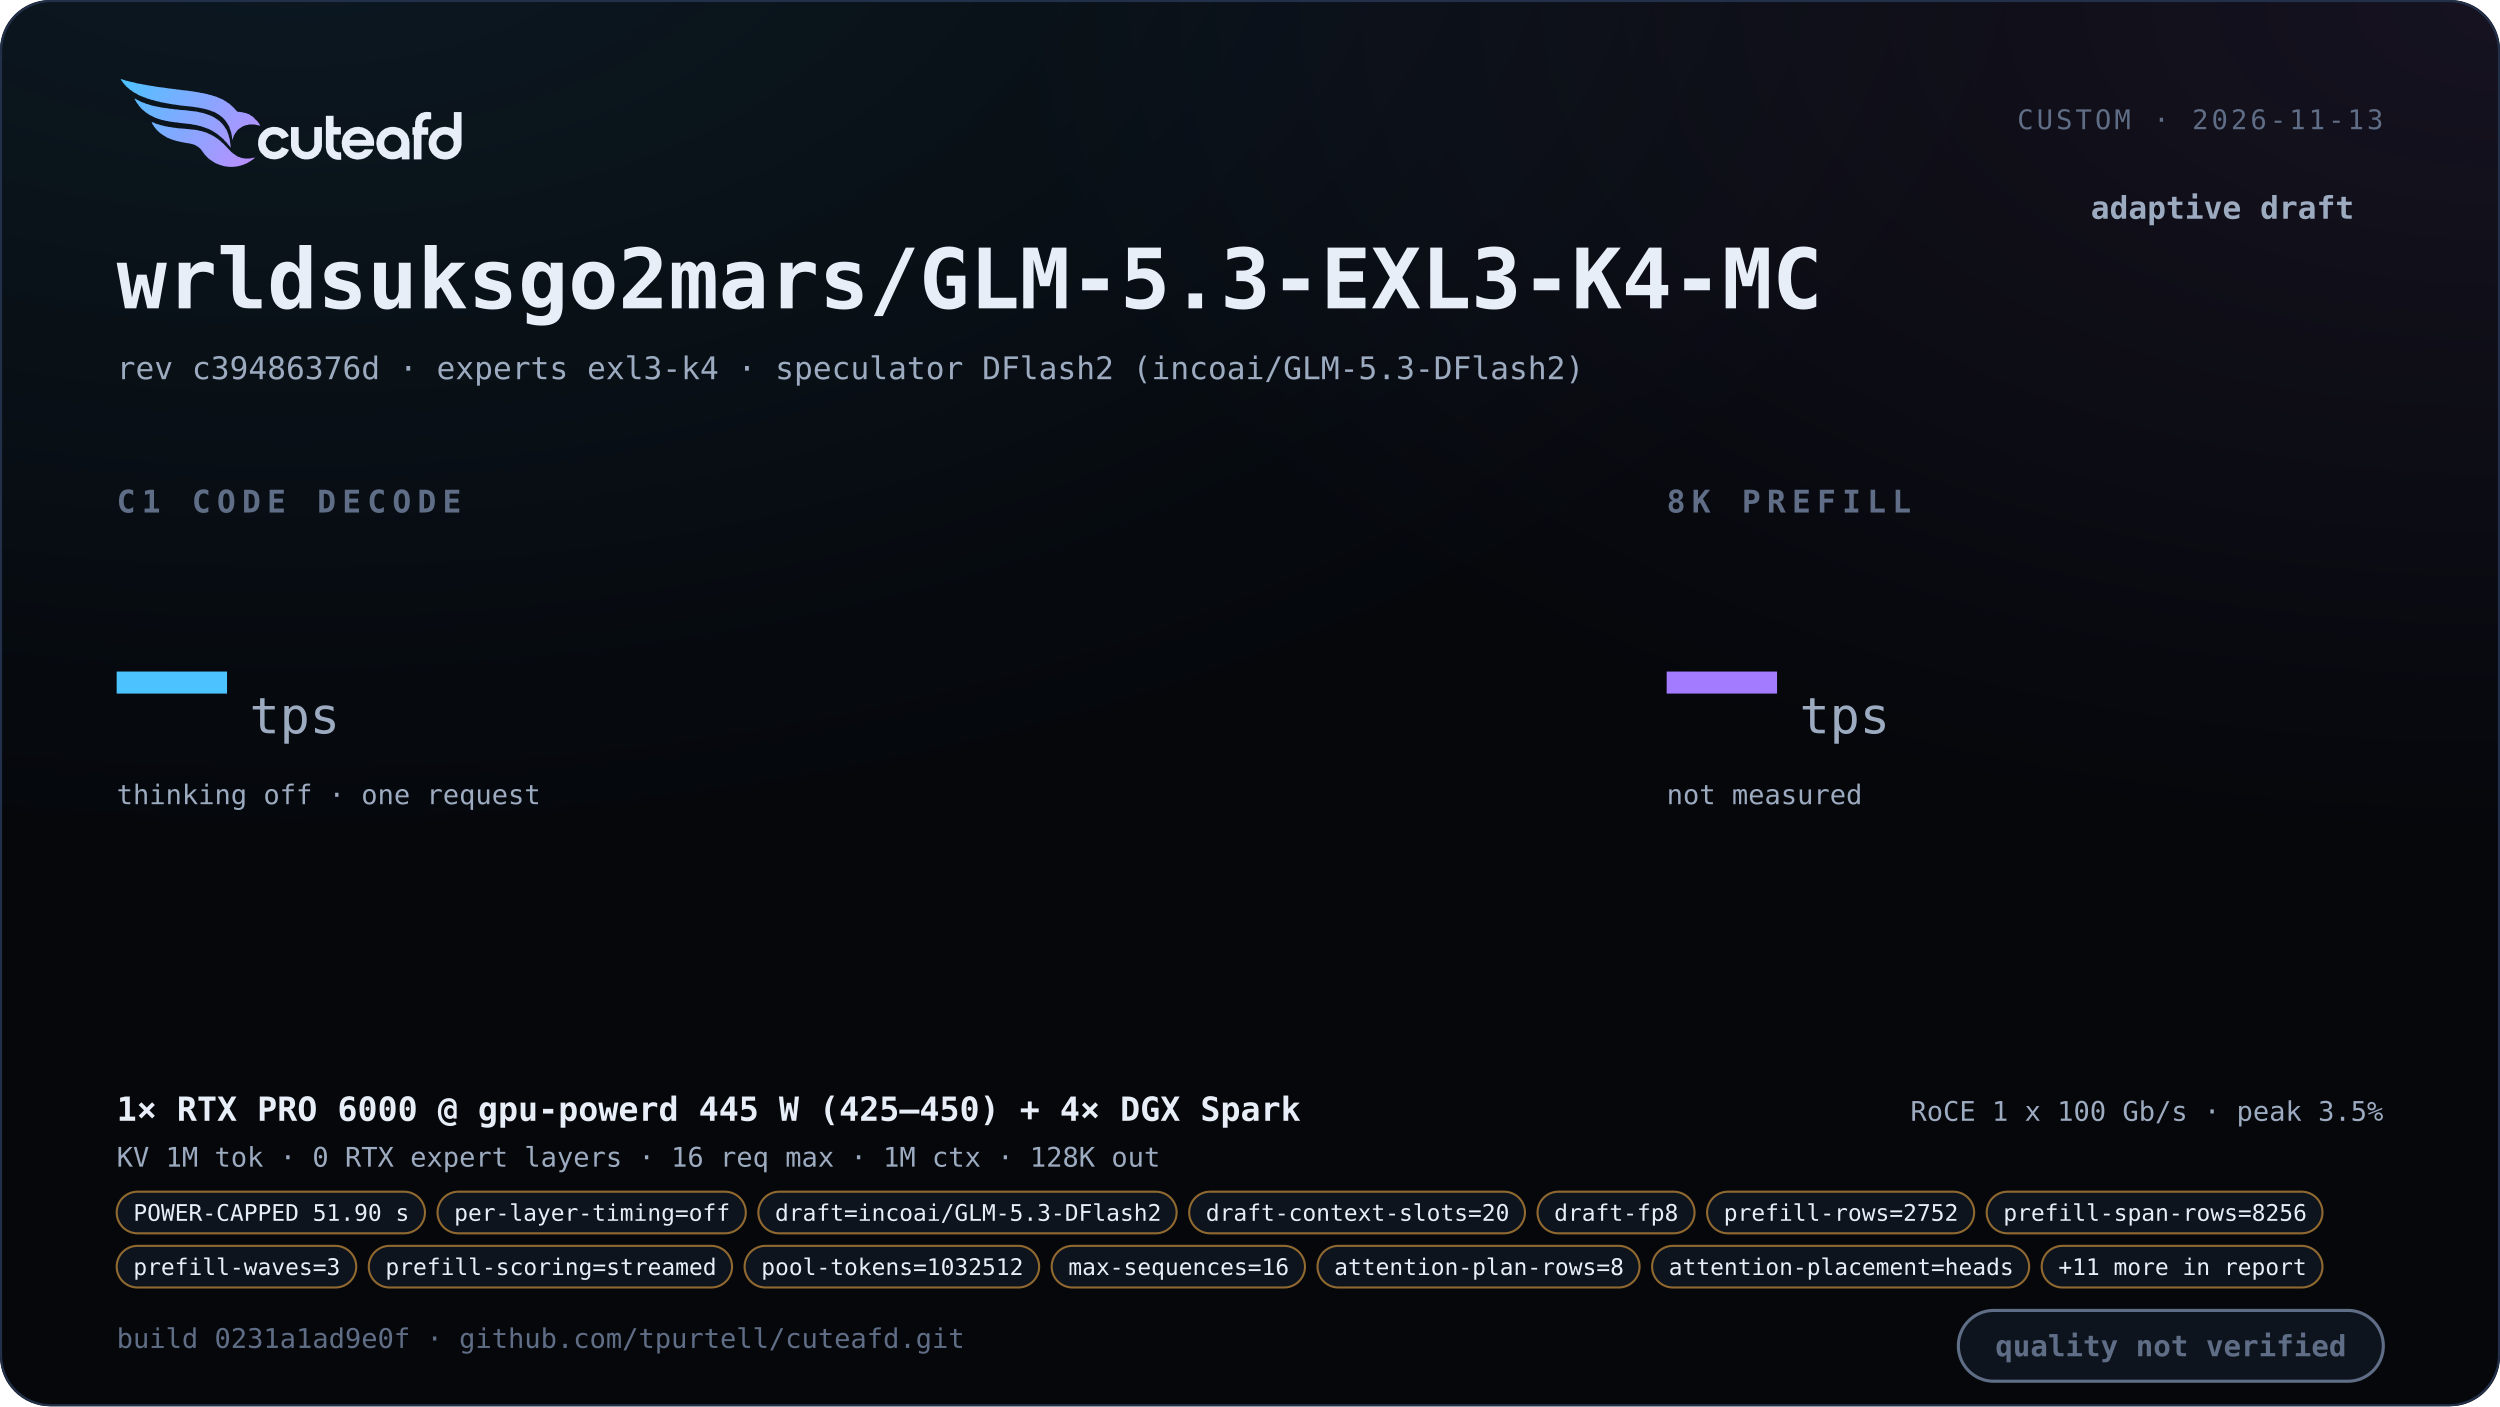
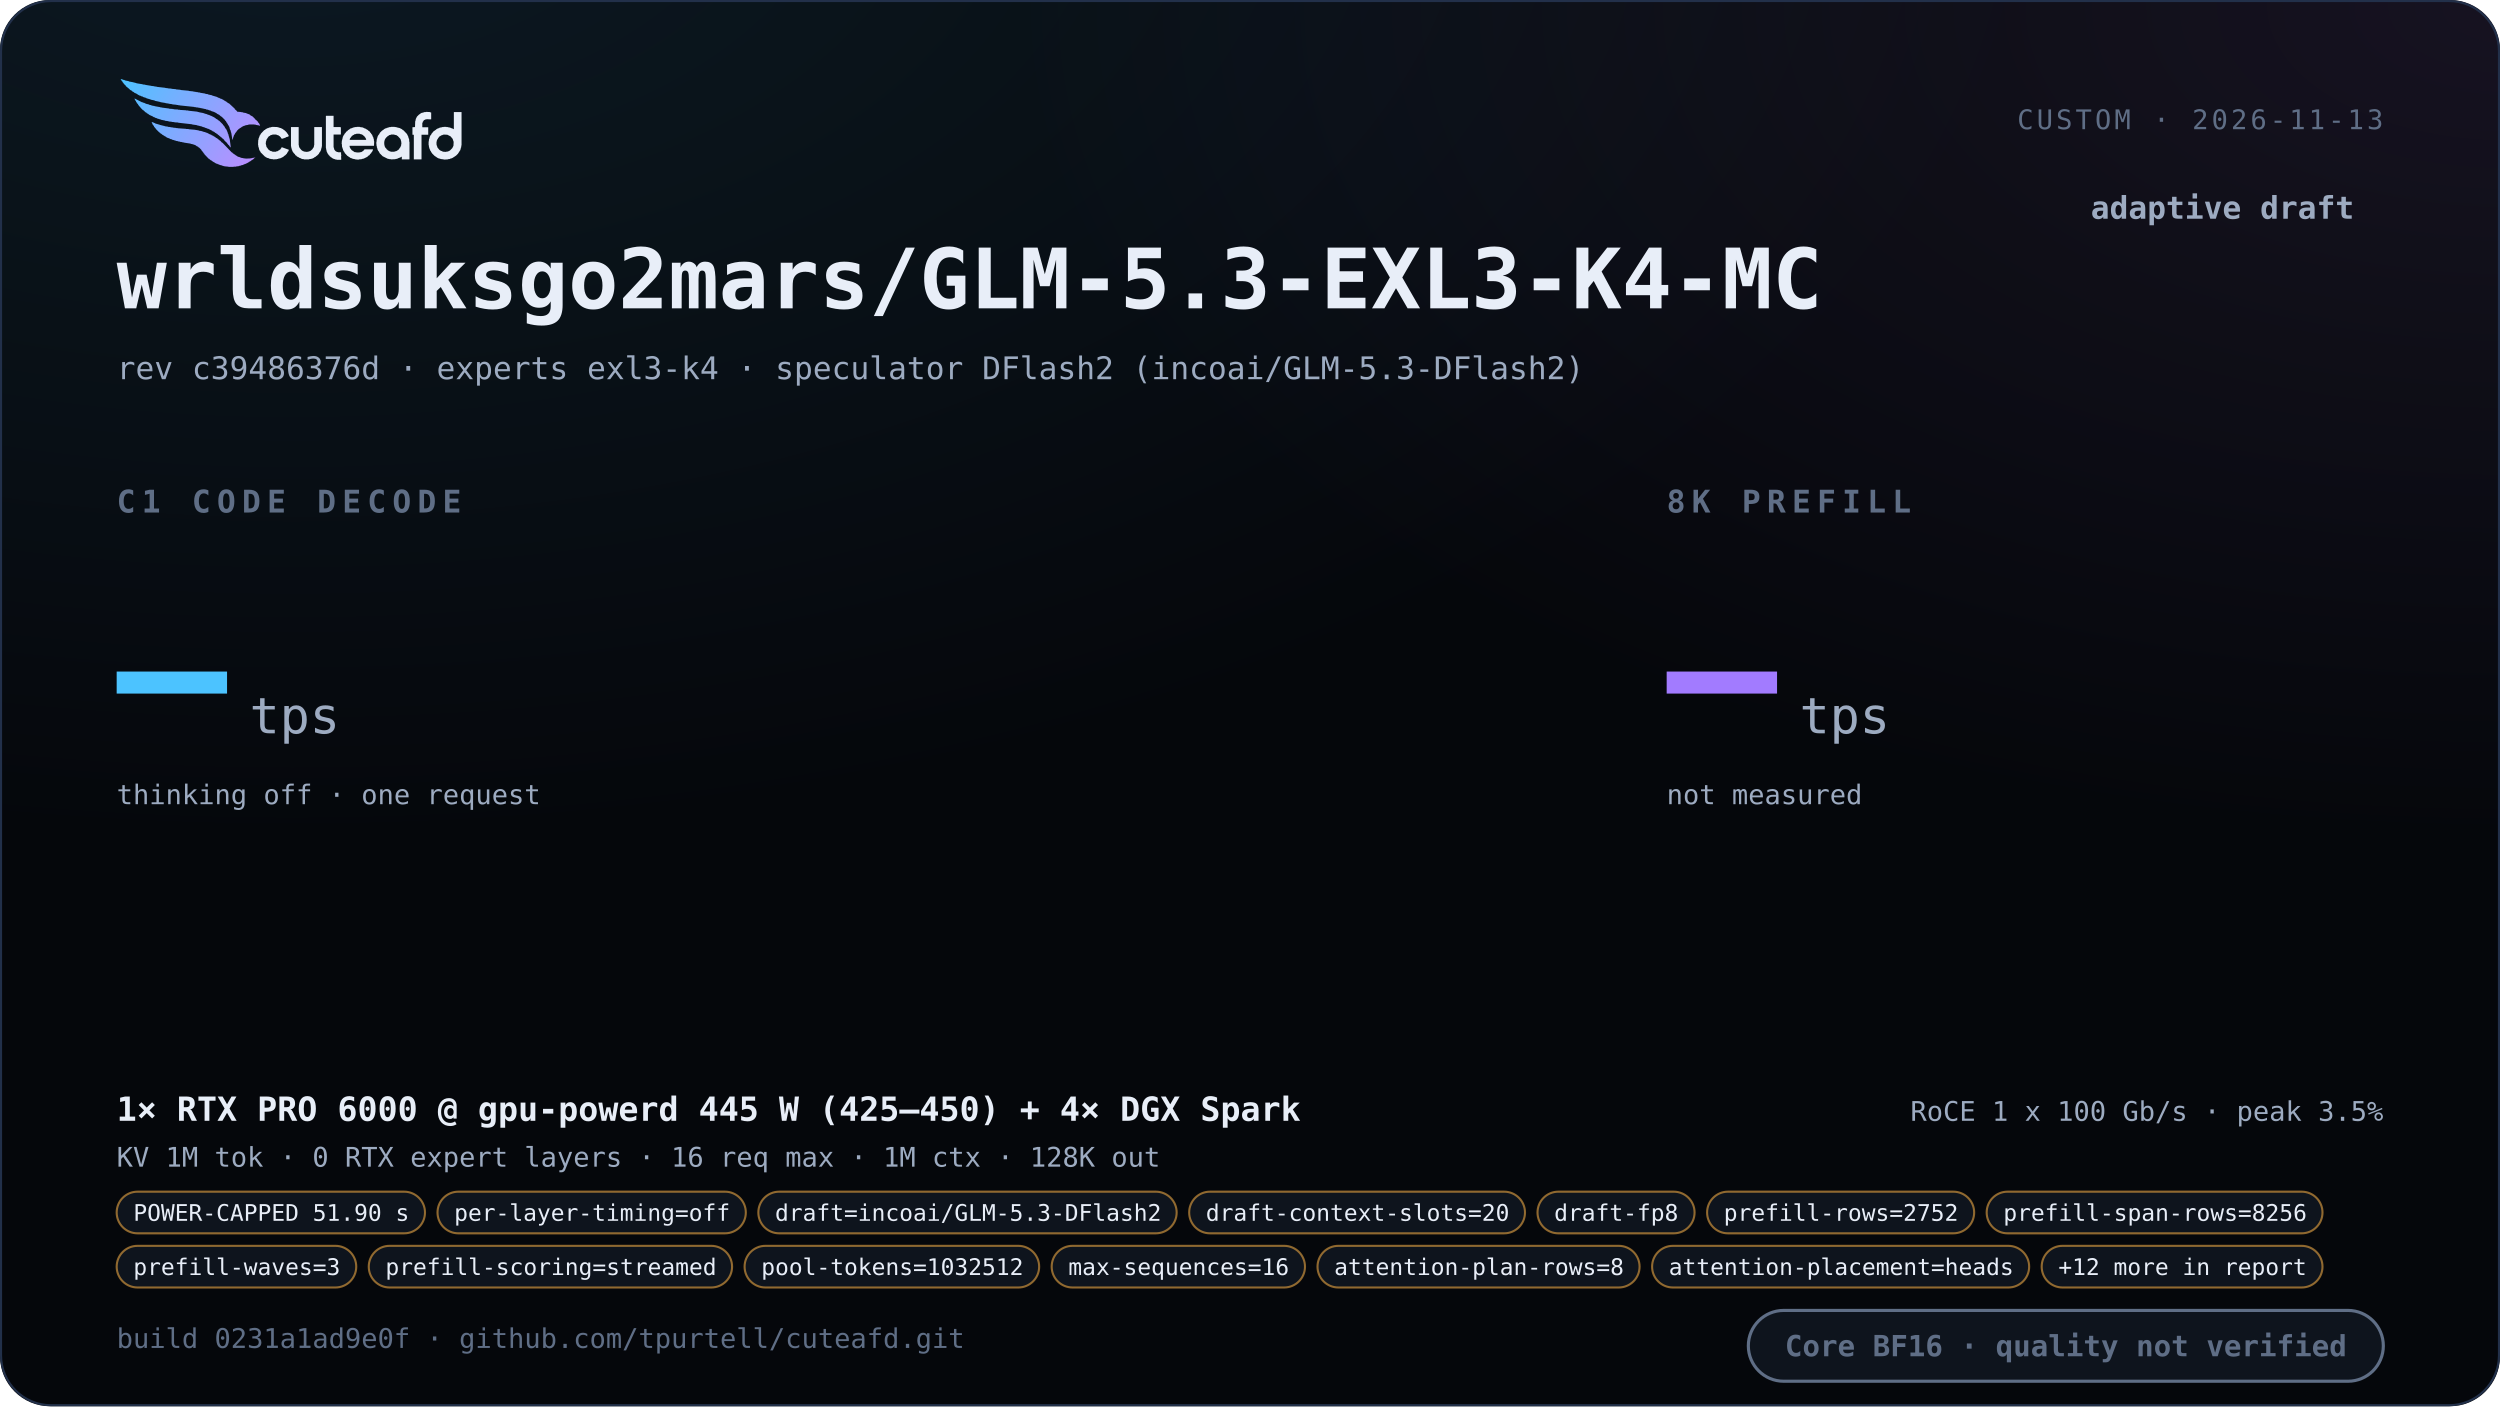
<svg xmlns="http://www.w3.org/2000/svg" width="1200" height="675" viewBox="0 0 1200 675">
  <defs>
    <linearGradient id="accent" x1="0" y1="0" x2="1" y2="0">
      <stop offset="0" stop-color="#4cc3ff" />
      <stop offset="1" stop-color="#c08bff" />
    </linearGradient>
    <pattern id="hazard" width="16" height="16" patternUnits="userSpaceOnUse" patternTransform="rotate(45)">
      <rect width="16" height="16" fill="#120405" />
      <rect width="8" height="16" fill="#ffb547" />
    </pattern>
    <radialGradient id="glow-a" cx="0.12" cy="-0.1" r="0.7">
      <stop offset="0" stop-color="#4cc3ff" stop-opacity="0.10" />
      <stop offset="1" stop-color="#4cc3ff" stop-opacity="0" />
    </radialGradient>
    <radialGradient id="glow-b" cx="1" cy="0" r="0.6">
      <stop offset="0" stop-color="#c08bff" stop-opacity="0.09" />
      <stop offset="1" stop-color="#c08bff" stop-opacity="0" />
    </radialGradient>
  </defs>
  <rect x="0" y="0" width="1200" height="675" rx="24" fill="#05070b" />
  <rect x="0" y="0" width="1200" height="675" rx="24" fill="url(#glow-a)" />
  <rect x="0" y="0" width="1200" height="675" rx="24" fill="url(#glow-b)" />
  <rect x="0.5" y="0.5" width="1199" height="674" rx="24" fill="none" stroke="#22304a" />
  <svg x="56" y="36" width="167.53" height="46" viewBox="81 149 1770 486" preserveAspectRatio="xMinYMid meet">
    <defs>
      <linearGradient id="cuteafd-swift" x1="101" y1="169" x2="808" y2="615" gradientUnits="userSpaceOnUse">
        <stop offset="0" stop-color="#4cc3ff" />
        <stop offset="1" stop-color="#c08bff" />
      </linearGradient>
    </defs>
    <path fill="url(#cuteafd-swift)" fill-rule="evenodd" d="M101 169L115 173 115 174 119 174 125 177 141 180 144 182 166 186 166 187 170 187 170 188 174 188 174 189 178 189 182 191 213 196 213 197 225 198 225 199 230 199 230 200 236 200 236 201 242 201 242 202 248 202 248 203 254 203 254 204 272 206 272 207 278 207 278 208 284 208 284 209 328 214 328 215 334 215 334 216 342 216 342 217 359 218 359 219 382 221 382 222 405 224 405 225 447 229 447 230 468 232 468 233 474 233 474 234 480 234 480 235 486 235 486 236 493 236 493 237 504 238 504 239 529 243 533 245 543 246 546 248 565 252 565 253 589 260 591 262 594 262 598 265 601 265 607 269 610 269 624 276 625 278 631 280 632 282 636 283 641 288 643 288 644 290 652 294 680 320 680 322 690 331 692 335 714 337 714 338 720 338 724 340 737 342 737 343 740 343 742 345 745 345 747 347 750 347 756 350 760 354 770 359 784 373 784 375 788 377 798 387 798 389 803 394 808 404 808 407 804 405 787 402 787 401 780 401 780 400 753 400 753 401 747 401 747 402 734 404 734 405 731 405 729 407 726 407 714 413 713 415 705 419 703 422 701 422 691 432 691 434 687 437 687 439 684 441 684 443 682 444 680 450 678 451 675 457 675 460 673 462 670 475 668 478 662 441 661 441 659 431 655 423 653 414 648 404 646 403 644 397 642 396 641 392 639 391 635 383 631 380 631 378 613 360 611 360 601 351 589 345 588 343 574 336 561 332 559 330 556 330 556 329 553 329 553 328 550 328 544 325 536 324 533 322 521 320 521 319 516 319 516 318 511 318 511 317 506 317 506 316 501 316 501 315 495 315 495 314 482 313 482 312 475 312 475 311 399 303 399 302 392 302 392 301 385 301 385 300 363 298 363 297 347 295 347 294 340 294 340 293 329 292 329 291 304 287 300 285 295 285 295 284 275 280 273 278 253 274 253 273 232 267 230 265 216 261 212 258 206 257 202 254 199 254 187 248 186 246 169 238 168 236 160 232 158 229 150 225 141 216 139 216 133 209 131 209 128 206 128 204 120 197 120 195 115 191 115 189 112 187 110 182 107 180 107 178 105 177ZM172 268L209 287 212 287 214 289 220 290 230 295 243 298 249 301 253 301 256 303 260 303 263 305 273 306 273 307 301 312 301 313 308 313 308 314 347 319 347 320 365 321 365 322 372 322 372 323 392 324 392 325 401 325 401 326 433 328 433 329 444 329 444 330 490 335 494 337 499 337 499 338 521 342 524 344 528 344 528 345 540 348 542 350 551 352 555 355 558 355 578 365 579 367 581 367 582 369 584 369 585 371 593 375 595 378 597 378 599 381 601 381 620 400 620 402 624 405 624 407 627 409 632 419 636 423 642 435 642 438 644 440 645 446 647 448 650 461 651 461 651 465 652 465 652 469 654 472 660 517 652 509 652 507 645 501 645 499 641 496 641 494 627 481 627 479 619 471 617 471 611 464 609 464 605 459 603 459 599 454 597 454 590 447 588 447 587 445 585 445 584 443 582 443 575 437 567 434 566 432 546 422 538 420 536 418 530 417 528 415 525 415 525 414 522 414 522 413 519 413 519 412 516 412 510 409 506 409 506 408 502 408 502 407 498 407 498 406 494 406 494 405 490 405 486 403 464 400 464 399 393 391 393 390 374 389 374 388 360 387 360 386 347 385 347 384 342 384 342 383 326 381 326 380 306 376 303 374 299 374 299 373 287 370 285 368 282 368 282 367 279 367 272 363 267 362 266 360 246 351 245 349 243 349 242 347 234 343 232 340 227 338 217 328 215 328 201 314 201 312 194 306 194 304 191 302 189 297 183 291 182 287 180 286 178 280 176 279 172 271ZM258 387L268 390 270 392 273 392 277 395 295 400 295 401 299 401 302 403 306 403 306 404 310 404 310 405 314 405 314 406 318 406 318 407 322 407 326 409 341 411 341 412 354 413 354 414 366 415 366 416 374 416 374 417 382 417 382 418 390 418 390 419 433 422 433 423 446 423 446 424 481 427 481 428 487 428 487 429 493 429 493 430 497 430 501 432 511 433 514 435 518 435 521 437 531 439 533 441 539 442 554 450 561 452 562 454 572 458 573 460 580 463 581 465 583 465 584 467 592 471 594 474 596 474 599 478 601 478 604 482 606 482 615 492 617 492 665 542 667 542 671 547 673 547 675 550 677 550 678 552 680 552 687 558 691 559 692 561 698 564 704 565 706 567 712 568 712 569 725 571 725 572 734 572 734 573 761 572 761 571 767 571 767 570 780 568 783 566 784 568 782 568 773 577 771 577 769 580 767 580 760 586 756 587 755 589 751 590 750 592 734 600 731 600 727 603 724 603 722 605 712 607 712 608 702 610 702 611 686 613 686 614 674 614 674 615 648 615 648 614 627 612 627 611 623 611 623 610 619 610 616 608 603 605 601 603 598 603 596 601 593 601 591 599 588 599 578 594 577 592 571 590 570 588 568 588 567 586 565 586 564 584 556 580 554 577 552 577 550 574 548 574 526 551 526 549 522 546 522 544 517 539 517 537 513 534 510 528 499 517 497 517 494 513 485 509 484 507 476 503 473 503 471 501 467 501 467 500 456 498 456 497 423 492 423 491 418 491 418 490 412 490 412 489 402 488 402 487 393 486 393 485 381 483 378 481 374 481 374 480 362 477 360 475 354 474 345 469 342 469 332 464 331 462 325 460 324 458 320 457 319 455 311 451 309 448 304 446 300 441 298 441 279 422 279 420 274 416 274 414 271 412 270 408 264 401Z" />
    <path fill="#e8eef8" fill-rule="evenodd" d="M1650 336L1670 337 1670 338 1676 339 1676 373 1675 374 1652 373 1652 374 1648 374 1640 378 1637 381 1637 383 1634 385 1632 392 1631 392 1631 413 1632 414 1661 414 1661 452 1627 452 1627 576 1626 577 1588 577 1588 454 1587 452 1581 452 1581 414 1594 413 1595 383 1596 383 1598 372 1604 360 1616 348 1618 348 1622 344 1628 341 1634 340 1634 339 1638 339 1642 337 1650 337ZM1791 337L1830 337 1830 506 1829 506 1828 517 1827 517 1824 529 1822 533 1820 534 1819 538 1817 539 1817 541 1815 542 1815 544 1813 545 1813 547 1801 559 1799 559 1798 561 1796 561 1794 564 1790 565 1789 567 1779 572 1776 572 1770 575 1761 576 1761 577 1740 578 1740 577 1723 575 1723 574 1714 572 1704 567 1703 565 1698 563 1696 560 1694 560 1680 546 1680 544 1677 542 1674 535 1672 534 1670 527 1668 525 1666 516 1665 516 1664 505 1663 505 1663 486 1664 486 1665 474 1666 474 1669 462 1673 454 1675 453 1679 445 1683 442 1683 440 1690 433 1692 433 1695 429 1697 429 1704 423 1712 419 1715 419 1719 416 1731 414 1731 413 1739 413 1739 412 1753 412 1753 413 1761 413 1761 414 1770 415 1770 416 1776 417 1778 419 1781 419 1791 424ZM1143 356L1181 356 1181 413 1217 413 1217 416 1218 416 1218 450 1217 451 1181 451 1181 515 1182 515 1182 520 1183 520 1185 528 1192 536 1194 536 1197 539 1204 540 1204 541 1219 541 1219 553 1220 553 1220 561 1219 561 1220 578 1219 579 1197 579 1197 578 1188 577 1186 575 1183 575 1173 570 1172 568 1167 566 1164 562 1162 562 1161 559 1156 555 1156 553 1153 551 1146 537 1144 526 1143 526 1143 519 1142 519 1142 357ZM870 412L897 413 897 414 901 414 901 415 905 415 907 417 913 418 925 424 930 429 932 429 944 441 944 443 947 445 947 447 949 448 954 458 954 460 951 460 947 463 941 464 937 467 934 467 934 468 918 473 917 470 914 468 914 466 906 458 904 458 903 456 899 454 896 454 890 451 871 451 871 452 862 454 856 459 854 459 849 464 849 466 846 468 844 473 842 474 839 485 838 485 838 492 837 492 837 498 838 498 838 504 839 504 840 511 843 517 845 518 845 520 848 522 848 524 854 530 856 530 857 532 863 535 866 535 872 538 889 538 889 537 898 535 901 532 905 531 907 528 909 528 913 524 913 522 915 521 918 515 954 528 953 533 951 537 949 538 948 542 946 543 944 548 934 558 932 558 926 564 912 571 899 574 899 575 894 575 894 576 874 577 874 576 861 575 861 574 857 574 849 570 846 570 836 565 835 563 833 563 811 541 810 537 808 536 804 528 801 515 800 515 800 511 799 511 799 504 798 504 799 478 800 478 801 470 805 462 805 459 807 455 809 454 810 450 812 449 812 447 829 429 834 427 836 424 848 418 851 418 853 416 864 414 864 413 870 413ZM1298 412L1314 412 1314 413 1329 415 1339 420 1342 420 1345 423 1352 426 1353 428 1355 428 1359 433 1361 433 1366 438 1366 440 1371 444 1371 446 1377 453 1379 460 1382 464 1384 473 1385 473 1386 485 1387 485 1386 508 1262 508 1262 512 1263 512 1263 515 1267 523 1270 525 1270 527 1275 532 1277 532 1278 534 1280 534 1281 536 1283 536 1284 538 1288 540 1297 541 1297 542 1313 542 1313 541 1321 540 1327 537 1328 535 1330 535 1337 528 1337 526 1381 526 1380 531 1376 539 1372 543 1372 545 1365 551 1365 553 1361 557 1359 557 1352 564 1334 573 1324 575 1324 576 1310 577 1310 578 1297 578 1297 577 1290 577 1290 576 1278 574 1278 573 1275 573 1273 571 1270 571 1264 568 1263 566 1259 565 1254 560 1252 560 1238 545 1238 543 1236 542 1235 538 1233 537 1229 529 1229 526 1227 524 1227 520 1224 514 1223 499 1222 499 1223 482 1224 482 1224 477 1225 477 1228 463 1233 453 1235 452 1236 448 1243 441 1243 439 1247 435 1249 435 1255 428 1257 428 1258 426 1260 426 1261 424 1263 424 1264 422 1270 419 1273 419 1281 415 1285 415 1289 413 1298 413ZM1472 412L1491 412 1491 413 1498 413 1498 414 1503 414 1503 415 1516 418 1528 424 1533 429 1535 429 1553 448 1560 462 1560 465 1561 465 1561 468 1564 474 1565 488 1566 488 1566 576 1565 577 1527 577 1527 564 1526 563 1518 568 1515 568 1514 570 1511 570 1503 574 1495 575 1495 576 1472 577 1472 576 1464 576 1464 575 1456 574 1430 561 1415 546 1410 536 1408 535 1404 527 1402 518 1401 518 1400 509 1399 509 1399 501 1398 501 1398 488 1399 488 1400 475 1401 475 1401 471 1402 471 1404 462 1408 454 1410 453 1410 451 1412 450 1416 442 1428 430 1430 430 1432 427 1434 427 1438 423 1446 419 1449 419 1451 417 1457 416 1457 415 1461 415 1465 413 1472 413ZM965 413L1004 413 1004 504 1005 504 1005 510 1006 510 1006 513 1009 519 1019 531 1021 531 1022 533 1028 536 1031 536 1034 538 1041 538 1041 539 1053 538 1053 537 1056 537 1056 536 1059 536 1065 533 1075 524 1076 520 1078 519 1081 513 1082 505 1083 505 1083 413 1122 413 1122 511 1121 511 1121 517 1120 517 1117 530 1112 540 1110 541 1106 549 1096 559 1094 559 1091 563 1084 566 1083 568 1073 573 1070 573 1070 574 1056 576 1056 577 1031 577 1031 576 1021 575 1011 570 1008 570 1007 568 995 562 991 557 989 557 986 554 986 552 977 543 977 541 975 540 971 532 971 529 969 527 967 517 966 517 966 511 965 511ZM1263 478L1346 478 1346 474 1342 466 1340 465 1340 463 1329 453 1323 450 1314 448 1314 447 1296 447 1296 448 1286 450 1283 453 1279 454 1277 457 1275 457 1272 460 1272 462 1269 464 1269 466 1266 468 1263 474ZM1524 499L1525 499 1524 485 1523 485 1523 481 1522 481 1522 478 1519 472 1506 458 1504 458 1503 456 1499 454 1489 452 1489 451 1472 451 1472 452 1463 454 1457 459 1455 459 1452 463 1449 464 1449 466 1444 471 1440 479 1439 486 1438 486 1438 502 1439 502 1439 507 1440 507 1440 510 1444 518 1450 524 1450 526 1454 528 1456 531 1468 537 1472 537 1472 538 1489 538 1489 537 1493 537 1493 536 1496 536 1496 535 1499 535 1505 532 1507 529 1509 529 1513 525 1513 523 1517 520 1517 518 1521 514 1521 511 1524 505ZM1703 503L1704 503 1704 507 1705 507 1708 517 1719 530 1721 530 1725 534 1728 534 1736 538 1752 539 1752 538 1761 537 1771 532 1783 520 1789 508 1790 487 1789 487 1789 483 1788 483 1785 473 1774 460 1758 452 1739 451 1739 452 1735 452 1735 453 1725 456 1724 458 1719 460 1714 465 1714 467 1711 469 1711 471 1707 475 1707 478 1705 480 1704 487 1703 487Z" />
  </svg>
  <text x="1144" y="62" font-family="ui-monospace, 'SF Mono', 'JetBrains Mono', 'Cascadia Mono', Menlo, Consolas, 'DejaVu Sans Mono', monospace" font-size="13" fill="#5f6e86" text-anchor="end" letter-spacing="1.5">CUSTOM · 2026-11-13</text>
  <text x="1130" y="105" font-family="ui-monospace, 'SF Mono', 'JetBrains Mono', 'Cascadia Mono', Menlo, Consolas, 'DejaVu Sans Mono', monospace" font-size="15" fill="#9dabc1" font-weight="600" text-anchor="end">adaptive draft</text>
  <text x="56" y="148" font-family="ui-monospace, 'SF Mono', 'JetBrains Mono', 'Cascadia Mono', Menlo, Consolas, 'DejaVu Sans Mono', monospace" font-size="40" fill="#e8eef8" font-weight="700">wrldsuksgo2mars/GLM-5.3-EXL3-K4-MC</text>
  <text x="56" y="182" font-family="ui-monospace, 'SF Mono', 'JetBrains Mono', 'Cascadia Mono', Menlo, Consolas, 'DejaVu Sans Mono', monospace" font-size="15" fill="#9dabc1">rev c39486376d · experts exl3-k4 · speculator DFlash2 (incoai/GLM-5.3-DFlash2)</text>
  <text x="56" y="246" font-family="ui-monospace, 'SF Mono', 'JetBrains Mono', 'Cascadia Mono', Menlo, Consolas, 'DejaVu Sans Mono', monospace" font-size="15" fill="#5f6e86" font-weight="600" letter-spacing="3">C1 CODE DECODE</text>
  <text x="56" y="352" font-family="ui-monospace, 'SF Mono', 'JetBrains Mono', 'Cascadia Mono', Menlo, Consolas, 'DejaVu Sans Mono', monospace" font-size="88" fill="#4cc3ff" font-weight="700" letter-spacing="-3">—</text>
  <text x="119.8" y="352" font-family="ui-monospace, 'SF Mono', 'JetBrains Mono', 'Cascadia Mono', Menlo, Consolas, 'DejaVu Sans Mono', monospace" font-size="24" fill="#9dabc1">tps</text>
  <text x="56" y="386" font-family="ui-monospace, 'SF Mono', 'JetBrains Mono', 'Cascadia Mono', Menlo, Consolas, 'DejaVu Sans Mono', monospace" font-size="13" fill="#9dabc1">thinking off · one request</text>
  <text x="800" y="246" font-family="ui-monospace, 'SF Mono', 'JetBrains Mono', 'Cascadia Mono', Menlo, Consolas, 'DejaVu Sans Mono', monospace" font-size="15" fill="#5f6e86" font-weight="600" letter-spacing="3">8K PREFILL</text>
  <text x="800" y="352" font-family="ui-monospace, 'SF Mono', 'JetBrains Mono', 'Cascadia Mono', Menlo, Consolas, 'DejaVu Sans Mono', monospace" font-size="88" fill="#a27bff" font-weight="700" letter-spacing="-3">—</text>
  <text x="863.8" y="352" font-family="ui-monospace, 'SF Mono', 'JetBrains Mono', 'Cascadia Mono', Menlo, Consolas, 'DejaVu Sans Mono', monospace" font-size="24" fill="#9dabc1">tps</text>
  <text x="800" y="386" font-family="ui-monospace, 'SF Mono', 'JetBrains Mono', 'Cascadia Mono', Menlo, Consolas, 'DejaVu Sans Mono', monospace" font-size="13" fill="#9dabc1">not measured</text>
  <text x="56" y="538" font-family="ui-monospace, 'SF Mono', 'JetBrains Mono', 'Cascadia Mono', Menlo, Consolas, 'DejaVu Sans Mono', monospace" font-size="16" fill="#e8eef8" font-weight="600">1× RTX PRO 6000 @ gpu-powerd 445 W (425–450) + 4× DGX Spark</text>
  <text x="1144" y="538" font-family="ui-monospace, 'SF Mono', 'JetBrains Mono', 'Cascadia Mono', Menlo, Consolas, 'DejaVu Sans Mono', monospace" font-size="13" fill="#9dabc1" text-anchor="end">RoCE 1 x 100 Gb/s · peak 3.5%</text>
  <text x="56" y="560" font-family="ui-monospace, 'SF Mono', 'JetBrains Mono', 'Cascadia Mono', Menlo, Consolas, 'DejaVu Sans Mono', monospace" font-size="13" fill="#9dabc1">KV 1M tok · 0 RTX expert layers · 16 req max · 1M ctx · 128K out</text>
  <rect x="56" y="572" width="148" height="20" rx="10" fill="#0e141d" stroke="#ffb547" stroke-opacity="0.55" />
  <text x="64" y="586" font-family="ui-monospace, 'SF Mono', 'JetBrains Mono', 'Cascadia Mono', Menlo, Consolas, 'DejaVu Sans Mono', monospace" font-size="11" fill="#e8eef8">POWER-CAPPED 51.90 s</text>
  <rect x="210" y="572" width="148" height="20" rx="10" fill="#0e141d" stroke="#ffb547" stroke-opacity="0.55" />
  <text x="218" y="586" font-family="ui-monospace, 'SF Mono', 'JetBrains Mono', 'Cascadia Mono', Menlo, Consolas, 'DejaVu Sans Mono', monospace" font-size="11" fill="#e8eef8">per-layer-timing=off</text>
  <rect x="364" y="572" width="200.8" height="20" rx="10" fill="#0e141d" stroke="#ffb547" stroke-opacity="0.55" />
  <text x="372" y="586" font-family="ui-monospace, 'SF Mono', 'JetBrains Mono', 'Cascadia Mono', Menlo, Consolas, 'DejaVu Sans Mono', monospace" font-size="11" fill="#e8eef8">draft=incoai/GLM-5.3-DFlash2</text>
  <rect x="570.8" y="572" width="161.2" height="20" rx="10" fill="#0e141d" stroke="#ffb547" stroke-opacity="0.55" />
  <text x="578.8" y="586" font-family="ui-monospace, 'SF Mono', 'JetBrains Mono', 'Cascadia Mono', Menlo, Consolas, 'DejaVu Sans Mono', monospace" font-size="11" fill="#e8eef8">draft-context-slots=20</text>
  <rect x="738" y="572" width="75.4" height="20" rx="10" fill="#0e141d" stroke="#ffb547" stroke-opacity="0.55" />
  <text x="746" y="586" font-family="ui-monospace, 'SF Mono', 'JetBrains Mono', 'Cascadia Mono', Menlo, Consolas, 'DejaVu Sans Mono', monospace" font-size="11" fill="#e8eef8">draft-fp8</text>
  <rect x="819.4" y="572" width="128.2" height="20" rx="10" fill="#0e141d" stroke="#ffb547" stroke-opacity="0.55" />
  <text x="827.4" y="586" font-family="ui-monospace, 'SF Mono', 'JetBrains Mono', 'Cascadia Mono', Menlo, Consolas, 'DejaVu Sans Mono', monospace" font-size="11" fill="#e8eef8">prefill-rows=2752</text>
  <rect x="953.6" y="572" width="161.2" height="20" rx="10" fill="#0e141d" stroke="#ffb547" stroke-opacity="0.55" />
  <text x="961.6" y="586" font-family="ui-monospace, 'SF Mono', 'JetBrains Mono', 'Cascadia Mono', Menlo, Consolas, 'DejaVu Sans Mono', monospace" font-size="11" fill="#e8eef8">prefill-span-rows=8256</text>
  <rect x="56" y="598" width="115" height="20" rx="10" fill="#0e141d" stroke="#ffb547" stroke-opacity="0.55" />
  <text x="64" y="612" font-family="ui-monospace, 'SF Mono', 'JetBrains Mono', 'Cascadia Mono', Menlo, Consolas, 'DejaVu Sans Mono', monospace" font-size="11" fill="#e8eef8">prefill-waves=3</text>
  <rect x="177" y="598" width="174.4" height="20" rx="10" fill="#0e141d" stroke="#ffb547" stroke-opacity="0.55" />
  <text x="185" y="612" font-family="ui-monospace, 'SF Mono', 'JetBrains Mono', 'Cascadia Mono', Menlo, Consolas, 'DejaVu Sans Mono', monospace" font-size="11" fill="#e8eef8">prefill-scoring=streamed</text>
  <rect x="357.4" y="598" width="141.4" height="20" rx="10" fill="#0e141d" stroke="#ffb547" stroke-opacity="0.55" />
  <text x="365.4" y="612" font-family="ui-monospace, 'SF Mono', 'JetBrains Mono', 'Cascadia Mono', Menlo, Consolas, 'DejaVu Sans Mono', monospace" font-size="11" fill="#e8eef8">pool-tokens=1032512</text>
  <rect x="504.8" y="598" width="121.6" height="20" rx="10" fill="#0e141d" stroke="#ffb547" stroke-opacity="0.55" />
  <text x="512.8" y="612" font-family="ui-monospace, 'SF Mono', 'JetBrains Mono', 'Cascadia Mono', Menlo, Consolas, 'DejaVu Sans Mono', monospace" font-size="11" fill="#e8eef8">max-sequences=16</text>
  <rect x="632.4" y="598" width="154.6" height="20" rx="10" fill="#0e141d" stroke="#ffb547" stroke-opacity="0.55" />
  <text x="640.4" y="612" font-family="ui-monospace, 'SF Mono', 'JetBrains Mono', 'Cascadia Mono', Menlo, Consolas, 'DejaVu Sans Mono', monospace" font-size="11" fill="#e8eef8">attention-plan-rows=8</text>
  <rect x="793" y="598" width="181" height="20" rx="10" fill="#0e141d" stroke="#ffb547" stroke-opacity="0.55" />
  <text x="801" y="612" font-family="ui-monospace, 'SF Mono', 'JetBrains Mono', 'Cascadia Mono', Menlo, Consolas, 'DejaVu Sans Mono', monospace" font-size="11" fill="#e8eef8">attention-placement=heads</text>
  <rect x="980" y="598" width="134.8" height="20" rx="10" fill="#0e141d" stroke="#ffb547" stroke-opacity="0.55" />
-   <text x="988" y="612" font-family="ui-monospace, 'SF Mono', 'JetBrains Mono', 'Cascadia Mono', Menlo, Consolas, 'DejaVu Sans Mono', monospace" font-size="11" fill="#e8eef8">+11 more in report</text>
+   <text x="988" y="612" font-family="ui-monospace, 'SF Mono', 'JetBrains Mono', 'Cascadia Mono', Menlo, Consolas, 'DejaVu Sans Mono', monospace" font-size="11" fill="#e8eef8">+12 more in report</text>
  <text x="56" y="647" font-family="ui-monospace, 'SF Mono', 'JetBrains Mono', 'Cascadia Mono', Menlo, Consolas, 'DejaVu Sans Mono', monospace" font-size="13" fill="#5f6e86">build 0231a1ad9e0f · github.com/tpurtell/cuteafd.git</text>
-   <rect x="940" y="629" width="204" height="34" rx="17" fill="#0e141d" stroke="#5f6e86" stroke-width="1.5" />
-   <text x="1042" y="651" font-family="ui-monospace, 'SF Mono', 'JetBrains Mono', 'Cascadia Mono', Menlo, Consolas, 'DejaVu Sans Mono', monospace" font-size="14" fill="#5f6e86" font-weight="600" text-anchor="middle">quality not verified</text>
+   <rect x="839.2" y="629" width="304.8" height="34" rx="17" fill="#0e141d" stroke="#5f6e86" stroke-width="1.5" />
+   <text x="991.6" y="651" font-family="ui-monospace, 'SF Mono', 'JetBrains Mono', 'Cascadia Mono', Menlo, Consolas, 'DejaVu Sans Mono', monospace" font-size="14" fill="#5f6e86" font-weight="600" text-anchor="middle">Core BF16 · quality not verified</text>
</svg>
